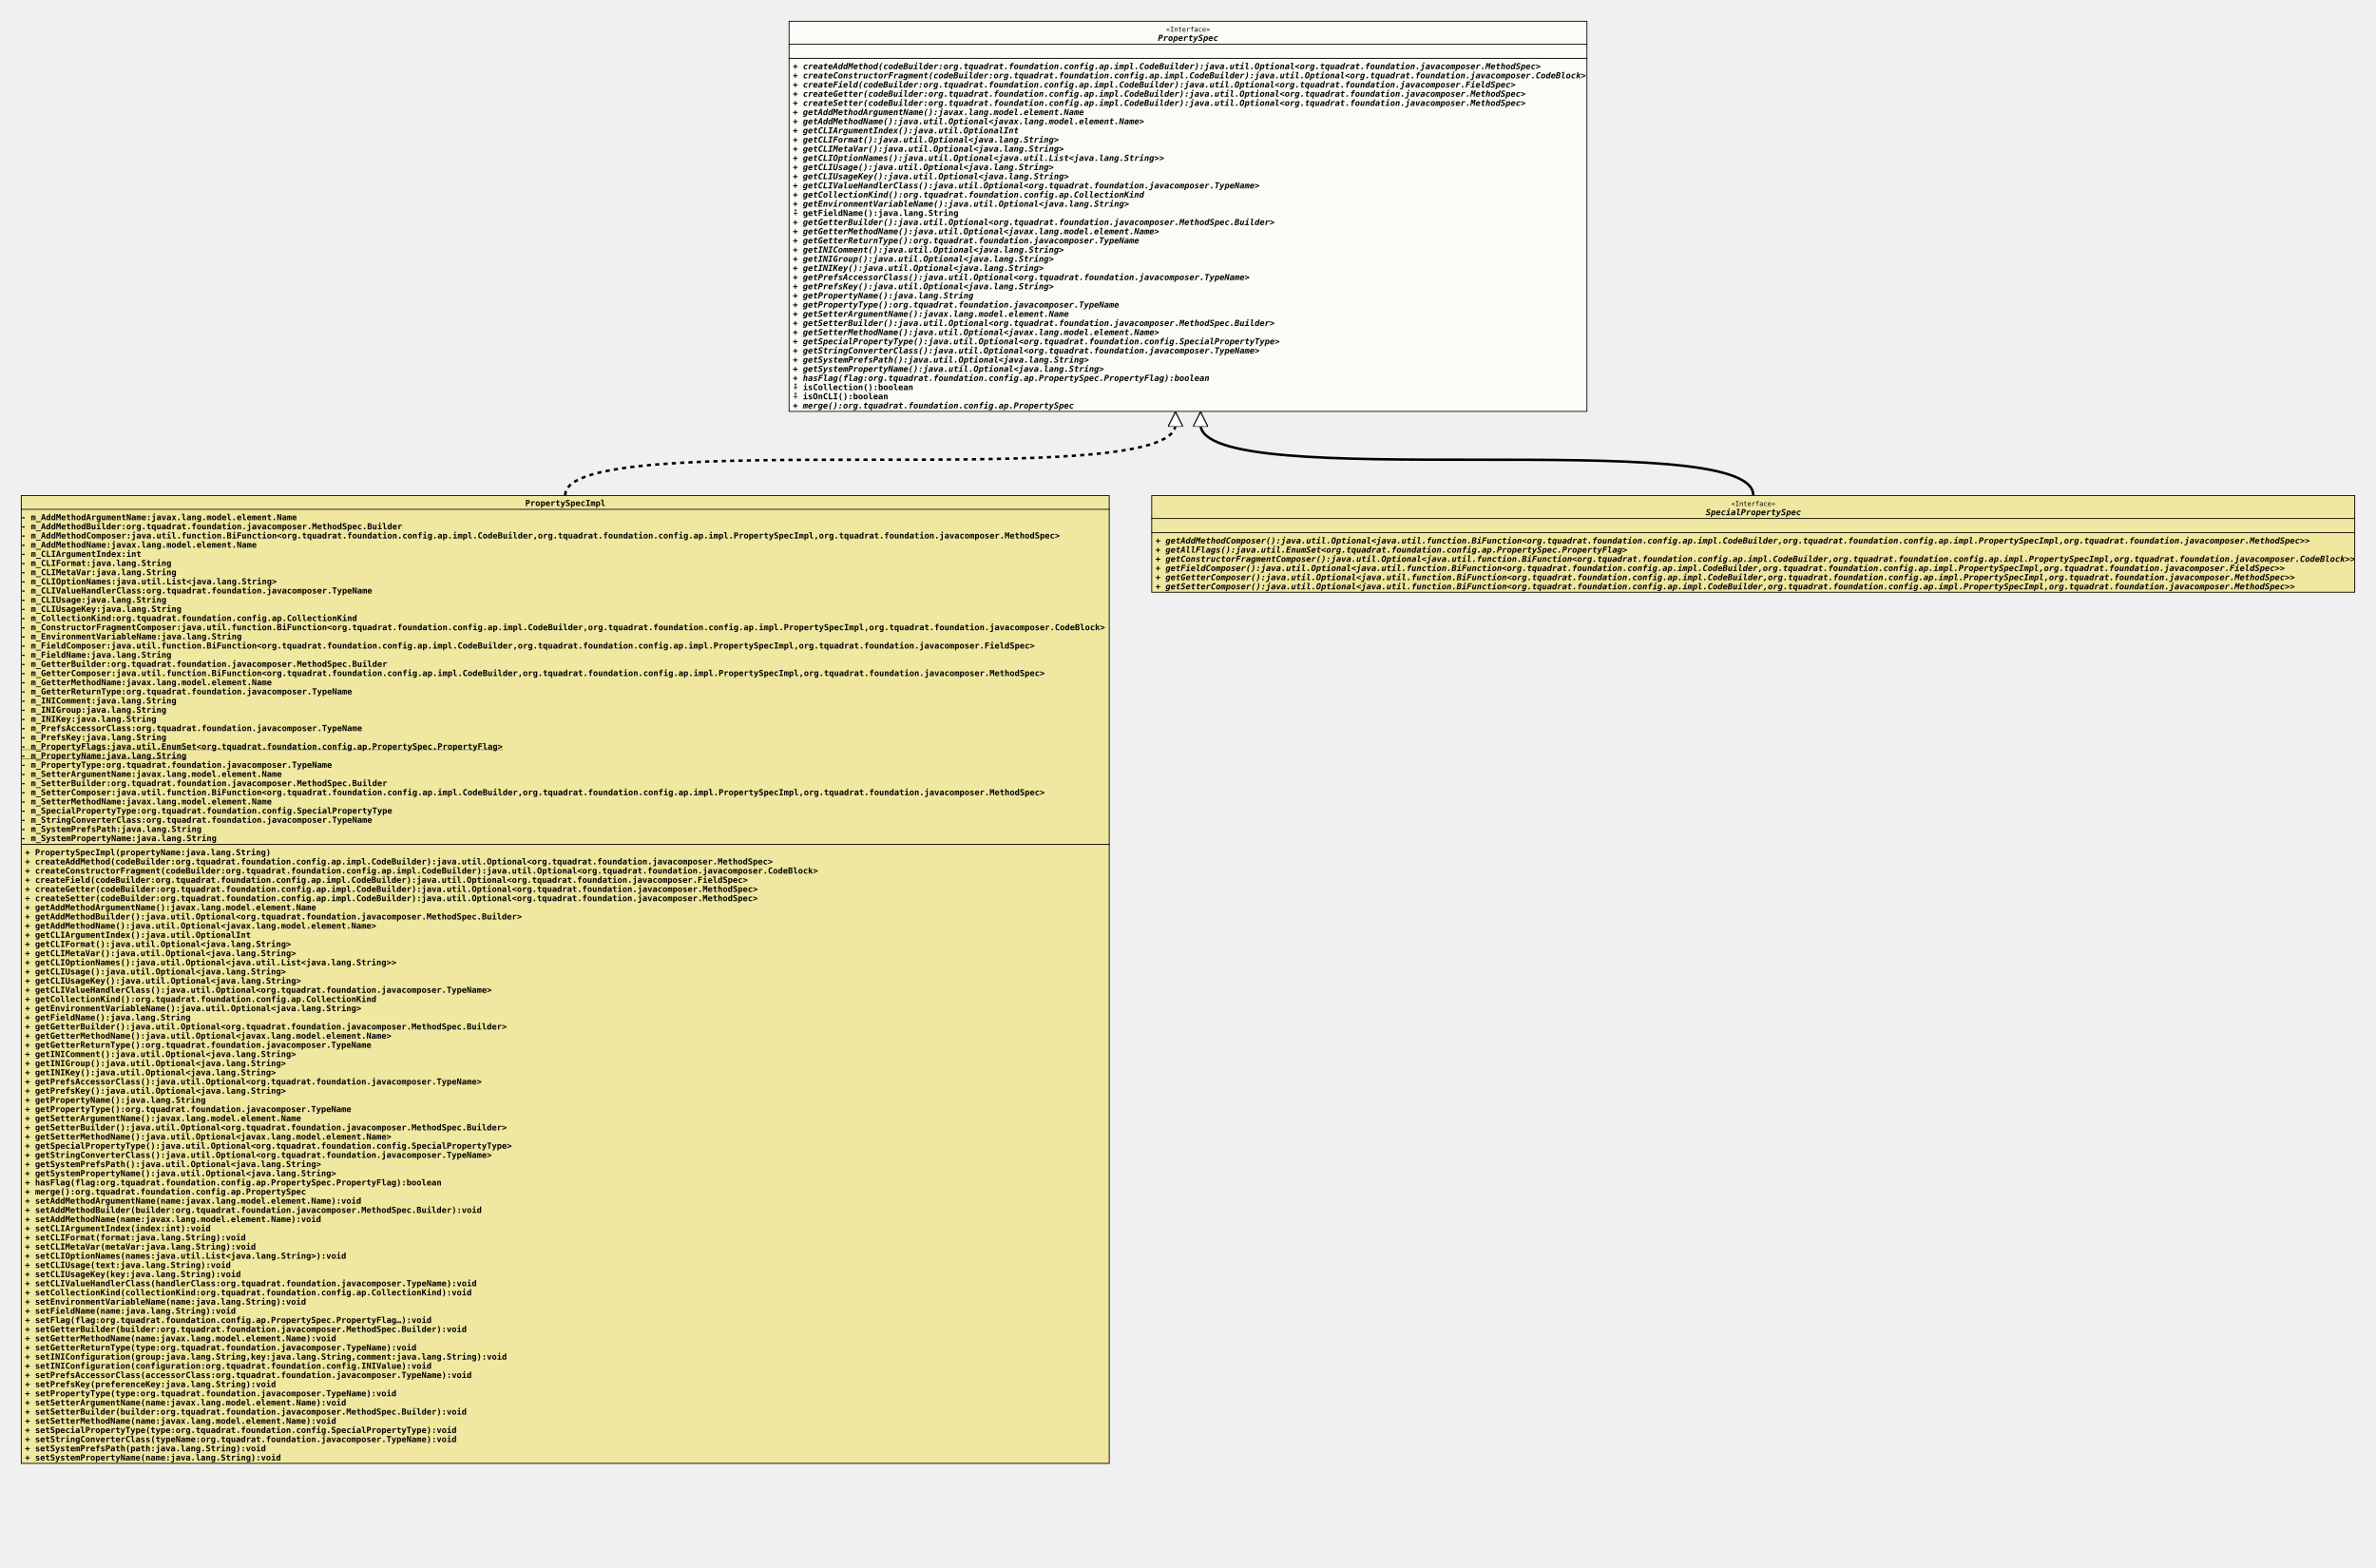
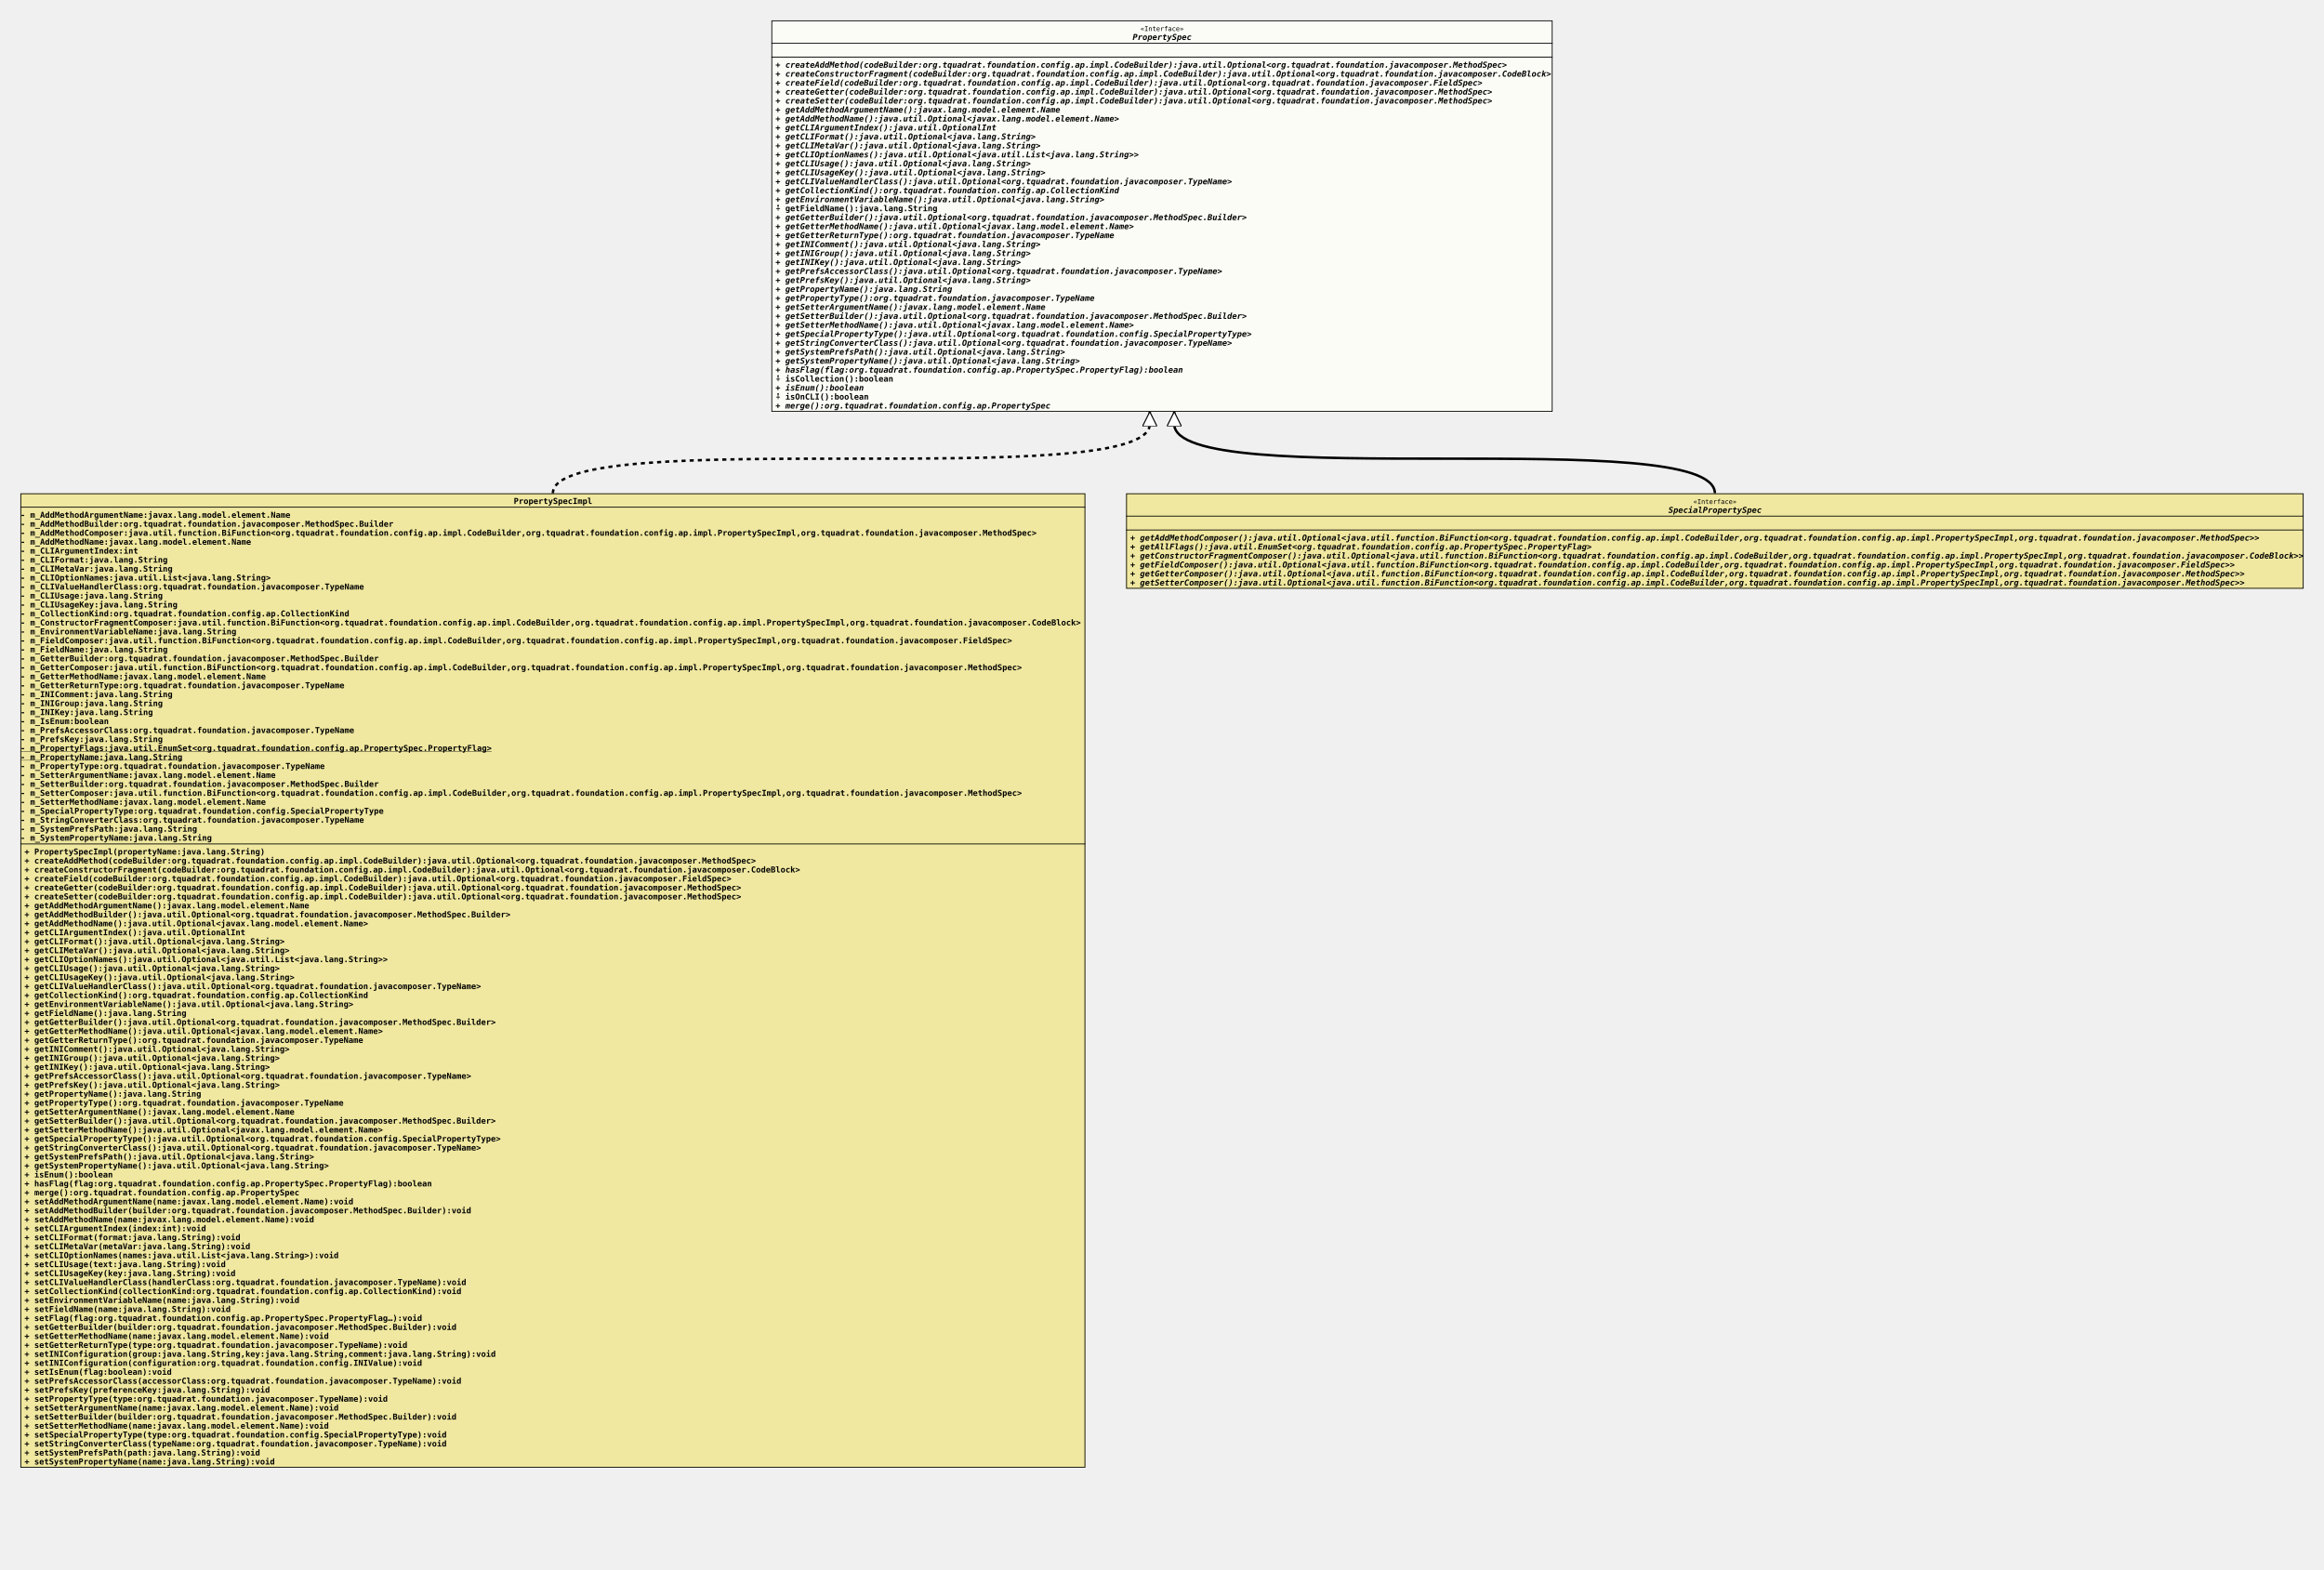
- <svg xmlns="http://www.w3.org/2000/svg" xmlns:xlink="http://www.w3.org/1999/xlink" version="1.1" baseProfile="full" width="2850.000" height="1881.000">
+ <svg xmlns="http://www.w3.org/2000/svg" xmlns:xlink="http://www.w3.org/1999/xlink" version="1.1" baseProfile="full" width="2850.000" height="1925.000">
  <defs>
    <style>
            line
            {
              stroke: black;
            }
            line.separator
            {
              stroke:       black;
              stroke-width: 1;
            }
            marker
            {
              fill: white;
            }
            path
            {
              fill:   white;
              stroke: black;
            }
            path.implementation
            {
              fill:             none;
              stroke-dasharray: 5,5;
              stroke-width:     3;
            }
            path.inheritance
            {
              fill:         none;
              stroke-width: 3;
            }
            rect
            {
              fill:         none;
              stroke:       black;
              stroke-width: 2;
            }
            rect.externalClass
            {
              fill:         #D0D0D0;
              fill-opacity: 0.8;
            }
            rect.focusClass
            {
              fill:         #FFFFF9;
              fill-opacity: 0.8;
            }
            rect.otherClass
            {
              fill:         #F0E68C;
              fill-opacity: 0.8;
            }
            rect.template
            {
              fill:             #FFFFFF;
              fill-opacity:     1.0;
              stroke-dasharray: 3,3;
            }
            text
            {
              font-family: monospace;
              font-size:   10px;
              font-weight: bold;
            }
            text.abstract
            {
              font-style: italic;
            }
            text.final
            {
              text-decoration: underline;
            }
            text.static
            {
              font-weight: normal;
            }
            text.stereotype
            {
              font-size:   8px;
              font-weight: normal;
            }
            </style>
    <marker id="inheritance" viewBox="0,0,40,40" markerUnits="strokeWidth" refX="40" refY="20" markerWidth="6" markerHeight="6" orient="auto">
      <path d="M40,20 l-40,-20 v40 Z" fill="#ffffff" stroke="#000000" stroke-width="3" />
    </marker>
    <marker id="implementation" viewBox="0,0,40,40" markerUnits="strokeWidth" refX="40" refY="20" markerWidth="6" markerHeight="6" orient="auto">
      <path d="M40,20 l-40,-20 v40 Z" fill="#ffffff" stroke="#000000" stroke-width="3" />
    </marker>
    <clipPath id="ID000001">
-       <rect class="focusClass" height="469.000" width="958.000" x="0.000" y="0.000" />
+       <rect class="focusClass" height="480.000" width="958.000" x="0.000" y="0.000" />
    </clipPath>
    <symbol id="org.tquadrat.foundation.config.ap.PropertySpec">
      <g>
        <g class="focusClass" clip-path="url(#ID000001)">
-           <rect x="0.000" y="0.000" width="958.000" height="469.000" class="focusClass" />
+           <rect x="0.000" y="0.000" width="958.000" height="480.000" class="focusClass" />
          <line x1="0.000" y1="28.000" x2="958.000" y2="28.000" class="separator" />
          <text x="452.600" y="13.000" class="stereotype">«Interface»</text>
          <text x="443.000" y="24.000" class="abstract">PropertySpec</text>
          <line x1="0.000" y1="45.000" x2="958.000" y2="45.000" class="separator" />
          <text x="5.000" y="41.000" />
          <text x="5.000" y="58.000" class="abstract">+ createAddMethod(codeBuilder:org.tquadrat.foundation.config.ap.impl.CodeBuilder):java.util.Optional&lt;org.tquadrat.foundation.javacomposer.MethodSpec&gt;</text>
          <text x="5.000" y="69.000" class="abstract">+ createConstructorFragment(codeBuilder:org.tquadrat.foundation.config.ap.impl.CodeBuilder):java.util.Optional&lt;org.tquadrat.foundation.javacomposer.CodeBlock&gt;</text>
          <text x="5.000" y="80.000" class="abstract">+ createField(codeBuilder:org.tquadrat.foundation.config.ap.impl.CodeBuilder):java.util.Optional&lt;org.tquadrat.foundation.javacomposer.FieldSpec&gt;</text>
          <text x="5.000" y="91.000" class="abstract">+ createGetter(codeBuilder:org.tquadrat.foundation.config.ap.impl.CodeBuilder):java.util.Optional&lt;org.tquadrat.foundation.javacomposer.MethodSpec&gt;</text>
          <text x="5.000" y="102.000" class="abstract">+ createSetter(codeBuilder:org.tquadrat.foundation.config.ap.impl.CodeBuilder):java.util.Optional&lt;org.tquadrat.foundation.javacomposer.MethodSpec&gt;</text>
          <text x="5.000" y="113.000" class="abstract">+ getAddMethodArgumentName():javax.lang.model.element.Name</text>
          <text x="5.000" y="124.000" class="abstract">+ getAddMethodName():java.util.Optional&lt;javax.lang.model.element.Name&gt;</text>
          <text x="5.000" y="135.000" class="abstract">+ getCLIArgumentIndex():java.util.OptionalInt</text>
          <text x="5.000" y="146.000" class="abstract">+ getCLIFormat():java.util.Optional&lt;java.lang.String&gt;</text>
          <text x="5.000" y="157.000" class="abstract">+ getCLIMetaVar():java.util.Optional&lt;java.lang.String&gt;</text>
          <text x="5.000" y="168.000" class="abstract">+ getCLIOptionNames():java.util.Optional&lt;java.util.List&lt;java.lang.String&gt;&gt;</text>
          <text x="5.000" y="179.000" class="abstract">+ getCLIUsage():java.util.Optional&lt;java.lang.String&gt;</text>
          <text x="5.000" y="190.000" class="abstract">+ getCLIUsageKey():java.util.Optional&lt;java.lang.String&gt;</text>
          <text x="5.000" y="201.000" class="abstract">+ getCLIValueHandlerClass():java.util.Optional&lt;org.tquadrat.foundation.javacomposer.TypeName&gt;</text>
          <text x="5.000" y="212.000" class="abstract">+ getCollectionKind():org.tquadrat.foundation.config.ap.CollectionKind</text>
          <text x="5.000" y="223.000" class="abstract">+ getEnvironmentVariableName():java.util.Optional&lt;java.lang.String&gt;</text>
          <text x="5.000" y="234.000">⨢ getFieldName():java.lang.String</text>
          <text x="5.000" y="245.000" class="abstract">+ getGetterBuilder():java.util.Optional&lt;org.tquadrat.foundation.javacomposer.MethodSpec.Builder&gt;</text>
          <text x="5.000" y="256.000" class="abstract">+ getGetterMethodName():java.util.Optional&lt;javax.lang.model.element.Name&gt;</text>
          <text x="5.000" y="267.000" class="abstract">+ getGetterReturnType():org.tquadrat.foundation.javacomposer.TypeName</text>
          <text x="5.000" y="278.000" class="abstract">+ getINIComment():java.util.Optional&lt;java.lang.String&gt;</text>
          <text x="5.000" y="289.000" class="abstract">+ getINIGroup():java.util.Optional&lt;java.lang.String&gt;</text>
          <text x="5.000" y="300.000" class="abstract">+ getINIKey():java.util.Optional&lt;java.lang.String&gt;</text>
          <text x="5.000" y="311.000" class="abstract">+ getPrefsAccessorClass():java.util.Optional&lt;org.tquadrat.foundation.javacomposer.TypeName&gt;</text>
          <text x="5.000" y="322.000" class="abstract">+ getPrefsKey():java.util.Optional&lt;java.lang.String&gt;</text>
          <text x="5.000" y="333.000" class="abstract">+ getPropertyName():java.lang.String</text>
          <text x="5.000" y="344.000" class="abstract">+ getPropertyType():org.tquadrat.foundation.javacomposer.TypeName</text>
          <text x="5.000" y="355.000" class="abstract">+ getSetterArgumentName():javax.lang.model.element.Name</text>
          <text x="5.000" y="366.000" class="abstract">+ getSetterBuilder():java.util.Optional&lt;org.tquadrat.foundation.javacomposer.MethodSpec.Builder&gt;</text>
          <text x="5.000" y="377.000" class="abstract">+ getSetterMethodName():java.util.Optional&lt;javax.lang.model.element.Name&gt;</text>
          <text x="5.000" y="388.000" class="abstract">+ getSpecialPropertyType():java.util.Optional&lt;org.tquadrat.foundation.config.SpecialPropertyType&gt;</text>
          <text x="5.000" y="399.000" class="abstract">+ getStringConverterClass():java.util.Optional&lt;org.tquadrat.foundation.javacomposer.TypeName&gt;</text>
          <text x="5.000" y="410.000" class="abstract">+ getSystemPrefsPath():java.util.Optional&lt;java.lang.String&gt;</text>
          <text x="5.000" y="421.000" class="abstract">+ getSystemPropertyName():java.util.Optional&lt;java.lang.String&gt;</text>
          <text x="5.000" y="432.000" class="abstract">+ hasFlag(flag:org.tquadrat.foundation.config.ap.PropertySpec.PropertyFlag):boolean</text>
          <text x="5.000" y="443.000">⨢ isCollection():boolean</text>
-           <text x="5.000" y="454.000">⨢ isOnCLI():boolean</text>
-           <text x="5.000" y="465.000" class="abstract">+ merge():org.tquadrat.foundation.config.ap.PropertySpec</text>
+           <text x="5.000" y="454.000" class="abstract">+ isEnum():boolean</text>
+           <text x="5.000" y="465.000">⨢ isOnCLI():boolean</text>
+           <text x="5.000" y="476.000" class="abstract">+ merge():org.tquadrat.foundation.config.ap.PropertySpec</text>
        </g>
      </g>
    </symbol>
    <clipPath id="ID000002">
-       <rect class="otherClass" height="1162.000" width="1306.000" x="0.000" y="0.000" />
+       <rect class="otherClass" height="1195.000" width="1306.000" x="0.000" y="0.000" />
    </clipPath>
    <symbol id="org.tquadrat.foundation.config.ap.impl.PropertySpecImpl">
      <g>
        <g clip-path="url(#ID000002)">
-           <rect x="0.000" y="0.000" width="1306.000" height="1162.000" class="otherClass" />
+           <rect x="0.000" y="0.000" width="1306.000" height="1195.000" class="otherClass" />
          <line x1="0.000" y1="17.000" x2="1306.000" y2="17.000" class="separator" />
          <text x="605.000" y="13.000">PropertySpecImpl</text>
-           <line x1="0.000" y1="419.000" x2="1306.000" y2="419.000" class="separator" />
+           <line x1="0.000" y1="430.000" x2="1306.000" y2="430.000" class="separator" />
          <text y="30.000">- m_AddMethodArgumentName:javax.lang.model.element.Name</text>
          <text y="41.000">- m_AddMethodBuilder:org.tquadrat.foundation.javacomposer.MethodSpec.Builder</text>
          <text y="52.000">- m_AddMethodComposer:java.util.function.BiFunction&lt;org.tquadrat.foundation.config.ap.impl.CodeBuilder,org.tquadrat.foundation.config.ap.impl.PropertySpecImpl,org.tquadrat.foundation.javacomposer.MethodSpec&gt;</text>
          <text y="63.000">- m_AddMethodName:javax.lang.model.element.Name</text>
          <text y="74.000">- m_CLIArgumentIndex:int</text>
          <text y="85.000">- m_CLIFormat:java.lang.String</text>
          <text y="96.000">- m_CLIMetaVar:java.lang.String</text>
          <text y="107.000">- m_CLIOptionNames:java.util.List&lt;java.lang.String&gt;</text>
          <text y="118.000">- m_CLIValueHandlerClass:org.tquadrat.foundation.javacomposer.TypeName</text>
          <text y="129.000">- m_CLIUsage:java.lang.String</text>
          <text y="140.000">- m_CLIUsageKey:java.lang.String</text>
          <text y="151.000">- m_CollectionKind:org.tquadrat.foundation.config.ap.CollectionKind</text>
          <text y="162.000">- m_ConstructorFragmentComposer:java.util.function.BiFunction&lt;org.tquadrat.foundation.config.ap.impl.CodeBuilder,org.tquadrat.foundation.config.ap.impl.PropertySpecImpl,org.tquadrat.foundation.javacomposer.CodeBlock&gt;</text>
          <text y="173.000">- m_EnvironmentVariableName:java.lang.String</text>
          <text y="184.000">- m_FieldComposer:java.util.function.BiFunction&lt;org.tquadrat.foundation.config.ap.impl.CodeBuilder,org.tquadrat.foundation.config.ap.impl.PropertySpecImpl,org.tquadrat.foundation.javacomposer.FieldSpec&gt;</text>
          <text y="195.000">- m_FieldName:java.lang.String</text>
          <text y="206.000">- m_GetterBuilder:org.tquadrat.foundation.javacomposer.MethodSpec.Builder</text>
          <text y="217.000">- m_GetterComposer:java.util.function.BiFunction&lt;org.tquadrat.foundation.config.ap.impl.CodeBuilder,org.tquadrat.foundation.config.ap.impl.PropertySpecImpl,org.tquadrat.foundation.javacomposer.MethodSpec&gt;</text>
          <text y="228.000">- m_GetterMethodName:javax.lang.model.element.Name</text>
          <text y="239.000">- m_GetterReturnType:org.tquadrat.foundation.javacomposer.TypeName</text>
          <text y="250.000">- m_INIComment:java.lang.String</text>
          <text y="261.000">- m_INIGroup:java.lang.String</text>
          <text y="272.000">- m_INIKey:java.lang.String</text>
-           <text y="283.000">- m_PrefsAccessorClass:org.tquadrat.foundation.javacomposer.TypeName</text>
-           <text y="294.000">- m_PrefsKey:java.lang.String</text>
-           <text y="305.000" class="final">- m_PropertyFlags:java.util.EnumSet&lt;org.tquadrat.foundation.config.ap.PropertySpec.PropertyFlag&gt;</text>
-           <text y="316.000" class="final">- m_PropertyName:java.lang.String</text>
-           <text y="327.000">- m_PropertyType:org.tquadrat.foundation.javacomposer.TypeName</text>
-           <text y="338.000">- m_SetterArgumentName:javax.lang.model.element.Name</text>
-           <text y="349.000">- m_SetterBuilder:org.tquadrat.foundation.javacomposer.MethodSpec.Builder</text>
-           <text y="360.000">- m_SetterComposer:java.util.function.BiFunction&lt;org.tquadrat.foundation.config.ap.impl.CodeBuilder,org.tquadrat.foundation.config.ap.impl.PropertySpecImpl,org.tquadrat.foundation.javacomposer.MethodSpec&gt;</text>
-           <text y="371.000">- m_SetterMethodName:javax.lang.model.element.Name</text>
-           <text y="382.000">- m_SpecialPropertyType:org.tquadrat.foundation.config.SpecialPropertyType</text>
-           <text y="393.000">- m_StringConverterClass:org.tquadrat.foundation.javacomposer.TypeName</text>
-           <text y="404.000">- m_SystemPrefsPath:java.lang.String</text>
-           <text y="415.000">- m_SystemPropertyName:java.lang.String</text>
-           <text x="5.000" y="432.000">+ PropertySpecImpl(propertyName:java.lang.String)</text>
-           <text x="5.000" y="443.000">+ createAddMethod(codeBuilder:org.tquadrat.foundation.config.ap.impl.CodeBuilder):java.util.Optional&lt;org.tquadrat.foundation.javacomposer.MethodSpec&gt;</text>
-           <text x="5.000" y="454.000">+ createConstructorFragment(codeBuilder:org.tquadrat.foundation.config.ap.impl.CodeBuilder):java.util.Optional&lt;org.tquadrat.foundation.javacomposer.CodeBlock&gt;</text>
-           <text x="5.000" y="465.000">+ createField(codeBuilder:org.tquadrat.foundation.config.ap.impl.CodeBuilder):java.util.Optional&lt;org.tquadrat.foundation.javacomposer.FieldSpec&gt;</text>
-           <text x="5.000" y="476.000">+ createGetter(codeBuilder:org.tquadrat.foundation.config.ap.impl.CodeBuilder):java.util.Optional&lt;org.tquadrat.foundation.javacomposer.MethodSpec&gt;</text>
-           <text x="5.000" y="487.000">+ createSetter(codeBuilder:org.tquadrat.foundation.config.ap.impl.CodeBuilder):java.util.Optional&lt;org.tquadrat.foundation.javacomposer.MethodSpec&gt;</text>
-           <text x="5.000" y="498.000">+ getAddMethodArgumentName():javax.lang.model.element.Name</text>
-           <text x="5.000" y="509.000">+ getAddMethodBuilder():java.util.Optional&lt;org.tquadrat.foundation.javacomposer.MethodSpec.Builder&gt;</text>
-           <text x="5.000" y="520.000">+ getAddMethodName():java.util.Optional&lt;javax.lang.model.element.Name&gt;</text>
-           <text x="5.000" y="531.000">+ getCLIArgumentIndex():java.util.OptionalInt</text>
-           <text x="5.000" y="542.000">+ getCLIFormat():java.util.Optional&lt;java.lang.String&gt;</text>
-           <text x="5.000" y="553.000">+ getCLIMetaVar():java.util.Optional&lt;java.lang.String&gt;</text>
-           <text x="5.000" y="564.000">+ getCLIOptionNames():java.util.Optional&lt;java.util.List&lt;java.lang.String&gt;&gt;</text>
-           <text x="5.000" y="575.000">+ getCLIUsage():java.util.Optional&lt;java.lang.String&gt;</text>
-           <text x="5.000" y="586.000">+ getCLIUsageKey():java.util.Optional&lt;java.lang.String&gt;</text>
-           <text x="5.000" y="597.000">+ getCLIValueHandlerClass():java.util.Optional&lt;org.tquadrat.foundation.javacomposer.TypeName&gt;</text>
-           <text x="5.000" y="608.000">+ getCollectionKind():org.tquadrat.foundation.config.ap.CollectionKind</text>
-           <text x="5.000" y="619.000">+ getEnvironmentVariableName():java.util.Optional&lt;java.lang.String&gt;</text>
-           <text x="5.000" y="630.000">+ getFieldName():java.lang.String</text>
-           <text x="5.000" y="641.000">+ getGetterBuilder():java.util.Optional&lt;org.tquadrat.foundation.javacomposer.MethodSpec.Builder&gt;</text>
-           <text x="5.000" y="652.000">+ getGetterMethodName():java.util.Optional&lt;javax.lang.model.element.Name&gt;</text>
-           <text x="5.000" y="663.000">+ getGetterReturnType():org.tquadrat.foundation.javacomposer.TypeName</text>
-           <text x="5.000" y="674.000">+ getINIComment():java.util.Optional&lt;java.lang.String&gt;</text>
-           <text x="5.000" y="685.000">+ getINIGroup():java.util.Optional&lt;java.lang.String&gt;</text>
-           <text x="5.000" y="696.000">+ getINIKey():java.util.Optional&lt;java.lang.String&gt;</text>
-           <text x="5.000" y="707.000">+ getPrefsAccessorClass():java.util.Optional&lt;org.tquadrat.foundation.javacomposer.TypeName&gt;</text>
-           <text x="5.000" y="718.000">+ getPrefsKey():java.util.Optional&lt;java.lang.String&gt;</text>
-           <text x="5.000" y="729.000">+ getPropertyName():java.lang.String</text>
-           <text x="5.000" y="740.000">+ getPropertyType():org.tquadrat.foundation.javacomposer.TypeName</text>
-           <text x="5.000" y="751.000">+ getSetterArgumentName():javax.lang.model.element.Name</text>
-           <text x="5.000" y="762.000">+ getSetterBuilder():java.util.Optional&lt;org.tquadrat.foundation.javacomposer.MethodSpec.Builder&gt;</text>
-           <text x="5.000" y="773.000">+ getSetterMethodName():java.util.Optional&lt;javax.lang.model.element.Name&gt;</text>
-           <text x="5.000" y="784.000">+ getSpecialPropertyType():java.util.Optional&lt;org.tquadrat.foundation.config.SpecialPropertyType&gt;</text>
-           <text x="5.000" y="795.000">+ getStringConverterClass():java.util.Optional&lt;org.tquadrat.foundation.javacomposer.TypeName&gt;</text>
-           <text x="5.000" y="806.000">+ getSystemPrefsPath():java.util.Optional&lt;java.lang.String&gt;</text>
-           <text x="5.000" y="817.000">+ getSystemPropertyName():java.util.Optional&lt;java.lang.String&gt;</text>
-           <text x="5.000" y="828.000">+ hasFlag(flag:org.tquadrat.foundation.config.ap.PropertySpec.PropertyFlag):boolean</text>
-           <text x="5.000" y="839.000">+ merge():org.tquadrat.foundation.config.ap.PropertySpec</text>
-           <text x="5.000" y="850.000">+ setAddMethodArgumentName(name:javax.lang.model.element.Name):void</text>
-           <text x="5.000" y="861.000">+ setAddMethodBuilder(builder:org.tquadrat.foundation.javacomposer.MethodSpec.Builder):void</text>
-           <text x="5.000" y="872.000">+ setAddMethodName(name:javax.lang.model.element.Name):void</text>
-           <text x="5.000" y="883.000">+ setCLIArgumentIndex(index:int):void</text>
-           <text x="5.000" y="894.000">+ setCLIFormat(format:java.lang.String):void</text>
-           <text x="5.000" y="905.000">+ setCLIMetaVar(metaVar:java.lang.String):void</text>
-           <text x="5.000" y="916.000">+ setCLIOptionNames(names:java.util.List&lt;java.lang.String&gt;):void</text>
-           <text x="5.000" y="927.000">+ setCLIUsage(text:java.lang.String):void</text>
-           <text x="5.000" y="938.000">+ setCLIUsageKey(key:java.lang.String):void</text>
-           <text x="5.000" y="949.000">+ setCLIValueHandlerClass(handlerClass:org.tquadrat.foundation.javacomposer.TypeName):void</text>
-           <text x="5.000" y="960.000">+ setCollectionKind(collectionKind:org.tquadrat.foundation.config.ap.CollectionKind):void</text>
-           <text x="5.000" y="971.000">+ setEnvironmentVariableName(name:java.lang.String):void</text>
-           <text x="5.000" y="982.000">+ setFieldName(name:java.lang.String):void</text>
-           <text x="5.000" y="993.000">+ setFlag(flag:org.tquadrat.foundation.config.ap.PropertySpec.PropertyFlag…):void</text>
-           <text x="5.000" y="1004.000">+ setGetterBuilder(builder:org.tquadrat.foundation.javacomposer.MethodSpec.Builder):void</text>
-           <text x="5.000" y="1015.000">+ setGetterMethodName(name:javax.lang.model.element.Name):void</text>
-           <text x="5.000" y="1026.000">+ setGetterReturnType(type:org.tquadrat.foundation.javacomposer.TypeName):void</text>
-           <text x="5.000" y="1037.000">+ setINIConfiguration(group:java.lang.String,key:java.lang.String,comment:java.lang.String):void</text>
-           <text x="5.000" y="1048.000">+ setINIConfiguration(configuration:org.tquadrat.foundation.config.INIValue):void</text>
-           <text x="5.000" y="1059.000">+ setPrefsAccessorClass(accessorClass:org.tquadrat.foundation.javacomposer.TypeName):void</text>
-           <text x="5.000" y="1070.000">+ setPrefsKey(preferenceKey:java.lang.String):void</text>
-           <text x="5.000" y="1081.000">+ setPropertyType(type:org.tquadrat.foundation.javacomposer.TypeName):void</text>
-           <text x="5.000" y="1092.000">+ setSetterArgumentName(name:javax.lang.model.element.Name):void</text>
-           <text x="5.000" y="1103.000">+ setSetterBuilder(builder:org.tquadrat.foundation.javacomposer.MethodSpec.Builder):void</text>
-           <text x="5.000" y="1114.000">+ setSetterMethodName(name:javax.lang.model.element.Name):void</text>
-           <text x="5.000" y="1125.000">+ setSpecialPropertyType(type:org.tquadrat.foundation.config.SpecialPropertyType):void</text>
-           <text x="5.000" y="1136.000">+ setStringConverterClass(typeName:org.tquadrat.foundation.javacomposer.TypeName):void</text>
-           <text x="5.000" y="1147.000">+ setSystemPrefsPath(path:java.lang.String):void</text>
-           <text x="5.000" y="1158.000">+ setSystemPropertyName(name:java.lang.String):void</text>
+           <text y="283.000">- m_IsEnum:boolean</text>
+           <text y="294.000">- m_PrefsAccessorClass:org.tquadrat.foundation.javacomposer.TypeName</text>
+           <text y="305.000">- m_PrefsKey:java.lang.String</text>
+           <text y="316.000" class="final">- m_PropertyFlags:java.util.EnumSet&lt;org.tquadrat.foundation.config.ap.PropertySpec.PropertyFlag&gt;</text>
+           <text y="327.000" class="final">- m_PropertyName:java.lang.String</text>
+           <text y="338.000">- m_PropertyType:org.tquadrat.foundation.javacomposer.TypeName</text>
+           <text y="349.000">- m_SetterArgumentName:javax.lang.model.element.Name</text>
+           <text y="360.000">- m_SetterBuilder:org.tquadrat.foundation.javacomposer.MethodSpec.Builder</text>
+           <text y="371.000">- m_SetterComposer:java.util.function.BiFunction&lt;org.tquadrat.foundation.config.ap.impl.CodeBuilder,org.tquadrat.foundation.config.ap.impl.PropertySpecImpl,org.tquadrat.foundation.javacomposer.MethodSpec&gt;</text>
+           <text y="382.000">- m_SetterMethodName:javax.lang.model.element.Name</text>
+           <text y="393.000">- m_SpecialPropertyType:org.tquadrat.foundation.config.SpecialPropertyType</text>
+           <text y="404.000">- m_StringConverterClass:org.tquadrat.foundation.javacomposer.TypeName</text>
+           <text y="415.000">- m_SystemPrefsPath:java.lang.String</text>
+           <text y="426.000">- m_SystemPropertyName:java.lang.String</text>
+           <text x="5.000" y="443.000">+ PropertySpecImpl(propertyName:java.lang.String)</text>
+           <text x="5.000" y="454.000">+ createAddMethod(codeBuilder:org.tquadrat.foundation.config.ap.impl.CodeBuilder):java.util.Optional&lt;org.tquadrat.foundation.javacomposer.MethodSpec&gt;</text>
+           <text x="5.000" y="465.000">+ createConstructorFragment(codeBuilder:org.tquadrat.foundation.config.ap.impl.CodeBuilder):java.util.Optional&lt;org.tquadrat.foundation.javacomposer.CodeBlock&gt;</text>
+           <text x="5.000" y="476.000">+ createField(codeBuilder:org.tquadrat.foundation.config.ap.impl.CodeBuilder):java.util.Optional&lt;org.tquadrat.foundation.javacomposer.FieldSpec&gt;</text>
+           <text x="5.000" y="487.000">+ createGetter(codeBuilder:org.tquadrat.foundation.config.ap.impl.CodeBuilder):java.util.Optional&lt;org.tquadrat.foundation.javacomposer.MethodSpec&gt;</text>
+           <text x="5.000" y="498.000">+ createSetter(codeBuilder:org.tquadrat.foundation.config.ap.impl.CodeBuilder):java.util.Optional&lt;org.tquadrat.foundation.javacomposer.MethodSpec&gt;</text>
+           <text x="5.000" y="509.000">+ getAddMethodArgumentName():javax.lang.model.element.Name</text>
+           <text x="5.000" y="520.000">+ getAddMethodBuilder():java.util.Optional&lt;org.tquadrat.foundation.javacomposer.MethodSpec.Builder&gt;</text>
+           <text x="5.000" y="531.000">+ getAddMethodName():java.util.Optional&lt;javax.lang.model.element.Name&gt;</text>
+           <text x="5.000" y="542.000">+ getCLIArgumentIndex():java.util.OptionalInt</text>
+           <text x="5.000" y="553.000">+ getCLIFormat():java.util.Optional&lt;java.lang.String&gt;</text>
+           <text x="5.000" y="564.000">+ getCLIMetaVar():java.util.Optional&lt;java.lang.String&gt;</text>
+           <text x="5.000" y="575.000">+ getCLIOptionNames():java.util.Optional&lt;java.util.List&lt;java.lang.String&gt;&gt;</text>
+           <text x="5.000" y="586.000">+ getCLIUsage():java.util.Optional&lt;java.lang.String&gt;</text>
+           <text x="5.000" y="597.000">+ getCLIUsageKey():java.util.Optional&lt;java.lang.String&gt;</text>
+           <text x="5.000" y="608.000">+ getCLIValueHandlerClass():java.util.Optional&lt;org.tquadrat.foundation.javacomposer.TypeName&gt;</text>
+           <text x="5.000" y="619.000">+ getCollectionKind():org.tquadrat.foundation.config.ap.CollectionKind</text>
+           <text x="5.000" y="630.000">+ getEnvironmentVariableName():java.util.Optional&lt;java.lang.String&gt;</text>
+           <text x="5.000" y="641.000">+ getFieldName():java.lang.String</text>
+           <text x="5.000" y="652.000">+ getGetterBuilder():java.util.Optional&lt;org.tquadrat.foundation.javacomposer.MethodSpec.Builder&gt;</text>
+           <text x="5.000" y="663.000">+ getGetterMethodName():java.util.Optional&lt;javax.lang.model.element.Name&gt;</text>
+           <text x="5.000" y="674.000">+ getGetterReturnType():org.tquadrat.foundation.javacomposer.TypeName</text>
+           <text x="5.000" y="685.000">+ getINIComment():java.util.Optional&lt;java.lang.String&gt;</text>
+           <text x="5.000" y="696.000">+ getINIGroup():java.util.Optional&lt;java.lang.String&gt;</text>
+           <text x="5.000" y="707.000">+ getINIKey():java.util.Optional&lt;java.lang.String&gt;</text>
+           <text x="5.000" y="718.000">+ getPrefsAccessorClass():java.util.Optional&lt;org.tquadrat.foundation.javacomposer.TypeName&gt;</text>
+           <text x="5.000" y="729.000">+ getPrefsKey():java.util.Optional&lt;java.lang.String&gt;</text>
+           <text x="5.000" y="740.000">+ getPropertyName():java.lang.String</text>
+           <text x="5.000" y="751.000">+ getPropertyType():org.tquadrat.foundation.javacomposer.TypeName</text>
+           <text x="5.000" y="762.000">+ getSetterArgumentName():javax.lang.model.element.Name</text>
+           <text x="5.000" y="773.000">+ getSetterBuilder():java.util.Optional&lt;org.tquadrat.foundation.javacomposer.MethodSpec.Builder&gt;</text>
+           <text x="5.000" y="784.000">+ getSetterMethodName():java.util.Optional&lt;javax.lang.model.element.Name&gt;</text>
+           <text x="5.000" y="795.000">+ getSpecialPropertyType():java.util.Optional&lt;org.tquadrat.foundation.config.SpecialPropertyType&gt;</text>
+           <text x="5.000" y="806.000">+ getStringConverterClass():java.util.Optional&lt;org.tquadrat.foundation.javacomposer.TypeName&gt;</text>
+           <text x="5.000" y="817.000">+ getSystemPrefsPath():java.util.Optional&lt;java.lang.String&gt;</text>
+           <text x="5.000" y="828.000">+ getSystemPropertyName():java.util.Optional&lt;java.lang.String&gt;</text>
+           <text x="5.000" y="839.000">+ isEnum():boolean</text>
+           <text x="5.000" y="850.000">+ hasFlag(flag:org.tquadrat.foundation.config.ap.PropertySpec.PropertyFlag):boolean</text>
+           <text x="5.000" y="861.000">+ merge():org.tquadrat.foundation.config.ap.PropertySpec</text>
+           <text x="5.000" y="872.000">+ setAddMethodArgumentName(name:javax.lang.model.element.Name):void</text>
+           <text x="5.000" y="883.000">+ setAddMethodBuilder(builder:org.tquadrat.foundation.javacomposer.MethodSpec.Builder):void</text>
+           <text x="5.000" y="894.000">+ setAddMethodName(name:javax.lang.model.element.Name):void</text>
+           <text x="5.000" y="905.000">+ setCLIArgumentIndex(index:int):void</text>
+           <text x="5.000" y="916.000">+ setCLIFormat(format:java.lang.String):void</text>
+           <text x="5.000" y="927.000">+ setCLIMetaVar(metaVar:java.lang.String):void</text>
+           <text x="5.000" y="938.000">+ setCLIOptionNames(names:java.util.List&lt;java.lang.String&gt;):void</text>
+           <text x="5.000" y="949.000">+ setCLIUsage(text:java.lang.String):void</text>
+           <text x="5.000" y="960.000">+ setCLIUsageKey(key:java.lang.String):void</text>
+           <text x="5.000" y="971.000">+ setCLIValueHandlerClass(handlerClass:org.tquadrat.foundation.javacomposer.TypeName):void</text>
+           <text x="5.000" y="982.000">+ setCollectionKind(collectionKind:org.tquadrat.foundation.config.ap.CollectionKind):void</text>
+           <text x="5.000" y="993.000">+ setEnvironmentVariableName(name:java.lang.String):void</text>
+           <text x="5.000" y="1004.000">+ setFieldName(name:java.lang.String):void</text>
+           <text x="5.000" y="1015.000">+ setFlag(flag:org.tquadrat.foundation.config.ap.PropertySpec.PropertyFlag…):void</text>
+           <text x="5.000" y="1026.000">+ setGetterBuilder(builder:org.tquadrat.foundation.javacomposer.MethodSpec.Builder):void</text>
+           <text x="5.000" y="1037.000">+ setGetterMethodName(name:javax.lang.model.element.Name):void</text>
+           <text x="5.000" y="1048.000">+ setGetterReturnType(type:org.tquadrat.foundation.javacomposer.TypeName):void</text>
+           <text x="5.000" y="1059.000">+ setINIConfiguration(group:java.lang.String,key:java.lang.String,comment:java.lang.String):void</text>
+           <text x="5.000" y="1070.000">+ setINIConfiguration(configuration:org.tquadrat.foundation.config.INIValue):void</text>
+           <text x="5.000" y="1081.000">+ setIsEnum(flag:boolean):void</text>
+           <text x="5.000" y="1092.000">+ setPrefsAccessorClass(accessorClass:org.tquadrat.foundation.javacomposer.TypeName):void</text>
+           <text x="5.000" y="1103.000">+ setPrefsKey(preferenceKey:java.lang.String):void</text>
+           <text x="5.000" y="1114.000">+ setPropertyType(type:org.tquadrat.foundation.javacomposer.TypeName):void</text>
+           <text x="5.000" y="1125.000">+ setSetterArgumentName(name:javax.lang.model.element.Name):void</text>
+           <text x="5.000" y="1136.000">+ setSetterBuilder(builder:org.tquadrat.foundation.javacomposer.MethodSpec.Builder):void</text>
+           <text x="5.000" y="1147.000">+ setSetterMethodName(name:javax.lang.model.element.Name):void</text>
+           <text x="5.000" y="1158.000">+ setSpecialPropertyType(type:org.tquadrat.foundation.config.SpecialPropertyType):void</text>
+           <text x="5.000" y="1169.000">+ setStringConverterClass(typeName:org.tquadrat.foundation.javacomposer.TypeName):void</text>
+           <text x="5.000" y="1180.000">+ setSystemPrefsPath(path:java.lang.String):void</text>
+           <text x="5.000" y="1191.000">+ setSystemPropertyName(name:java.lang.String):void</text>
        </g>
      </g>
    </symbol>
    <clipPath id="ID000003">
      <rect class="otherClass" height="117.000" width="1444.000" x="0.000" y="0.000" />
    </clipPath>
    <symbol id="org.tquadrat.foundation.config.ap.impl.SpecialPropertySpec">
      <g>
        <g clip-path="url(#ID000003)">
          <rect x="0.000" y="0.000" width="1444.000" height="117.000" class="otherClass" />
          <line x1="0.000" y1="28.000" x2="1444.000" y2="28.000" class="separator" />
          <text x="695.600" y="13.000" class="stereotype">«Interface»</text>
          <text x="665.000" y="24.000" class="abstract">SpecialPropertySpec</text>
          <line x1="0.000" y1="45.000" x2="1444.000" y2="45.000" class="separator" />
          <text x="5.000" y="41.000" />
          <text x="5.000" y="58.000" class="abstract">+ getAddMethodComposer():java.util.Optional&lt;java.util.function.BiFunction&lt;org.tquadrat.foundation.config.ap.impl.CodeBuilder,org.tquadrat.foundation.config.ap.impl.PropertySpecImpl,org.tquadrat.foundation.javacomposer.MethodSpec&gt;&gt;</text>
          <text x="5.000" y="69.000" class="abstract">+ getAllFlags():java.util.EnumSet&lt;org.tquadrat.foundation.config.ap.PropertySpec.PropertyFlag&gt;</text>
          <text x="5.000" y="80.000" class="abstract">+ getConstructorFragmentComposer():java.util.Optional&lt;java.util.function.BiFunction&lt;org.tquadrat.foundation.config.ap.impl.CodeBuilder,org.tquadrat.foundation.config.ap.impl.PropertySpecImpl,org.tquadrat.foundation.javacomposer.CodeBlock&gt;&gt;</text>
          <text x="5.000" y="91.000" class="abstract">+ getFieldComposer():java.util.Optional&lt;java.util.function.BiFunction&lt;org.tquadrat.foundation.config.ap.impl.CodeBuilder,org.tquadrat.foundation.config.ap.impl.PropertySpecImpl,org.tquadrat.foundation.javacomposer.FieldSpec&gt;&gt;</text>
          <text x="5.000" y="102.000" class="abstract">+ getGetterComposer():java.util.Optional&lt;java.util.function.BiFunction&lt;org.tquadrat.foundation.config.ap.impl.CodeBuilder,org.tquadrat.foundation.config.ap.impl.PropertySpecImpl,org.tquadrat.foundation.javacomposer.MethodSpec&gt;&gt;</text>
          <text x="5.000" y="113.000" class="abstract">+ getSetterComposer():java.util.Optional&lt;java.util.function.BiFunction&lt;org.tquadrat.foundation.config.ap.impl.CodeBuilder,org.tquadrat.foundation.config.ap.impl.PropertySpecImpl,org.tquadrat.foundation.javacomposer.MethodSpec&gt;&gt;</text>
        </g>
      </g>
    </symbol>
  </defs>
-   <path class="implementation" d="M678.000,594.000 c0.000,-85.000,732.000,0.000,732.000,-85.000 v-15" marker-end="url(#implementation)" />
-   <path class="inheritance" d="M2103.000,594.000 c0.000,-85.000,-663.000,0.000,-663.000,-85.000 v-15" marker-end="url(#inheritance)" />
+   <path class="implementation" d="M678.000,605.000 c0.000,-85.000,732.000,0.000,732.000,-85.000 v-15" marker-end="url(#implementation)" />
+   <path class="inheritance" d="M2103.000,605.000 c0.000,-85.000,-663.000,0.000,-663.000,-85.000 v-15" marker-end="url(#inheritance)" />
  <use x="946.000" y="25.000" xlink:href="#org.tquadrat.foundation.config.ap.PropertySpec" />
-   <use x="25.000" y="594.000" xlink:href="#org.tquadrat.foundation.config.ap.impl.PropertySpecImpl" />
-   <use x="1381.000" y="594.000" xlink:href="#org.tquadrat.foundation.config.ap.impl.SpecialPropertySpec" />
+   <use x="25.000" y="605.000" xlink:href="#org.tquadrat.foundation.config.ap.impl.PropertySpecImpl" />
+   <use x="1381.000" y="605.000" xlink:href="#org.tquadrat.foundation.config.ap.impl.SpecialPropertySpec" />
</svg>
